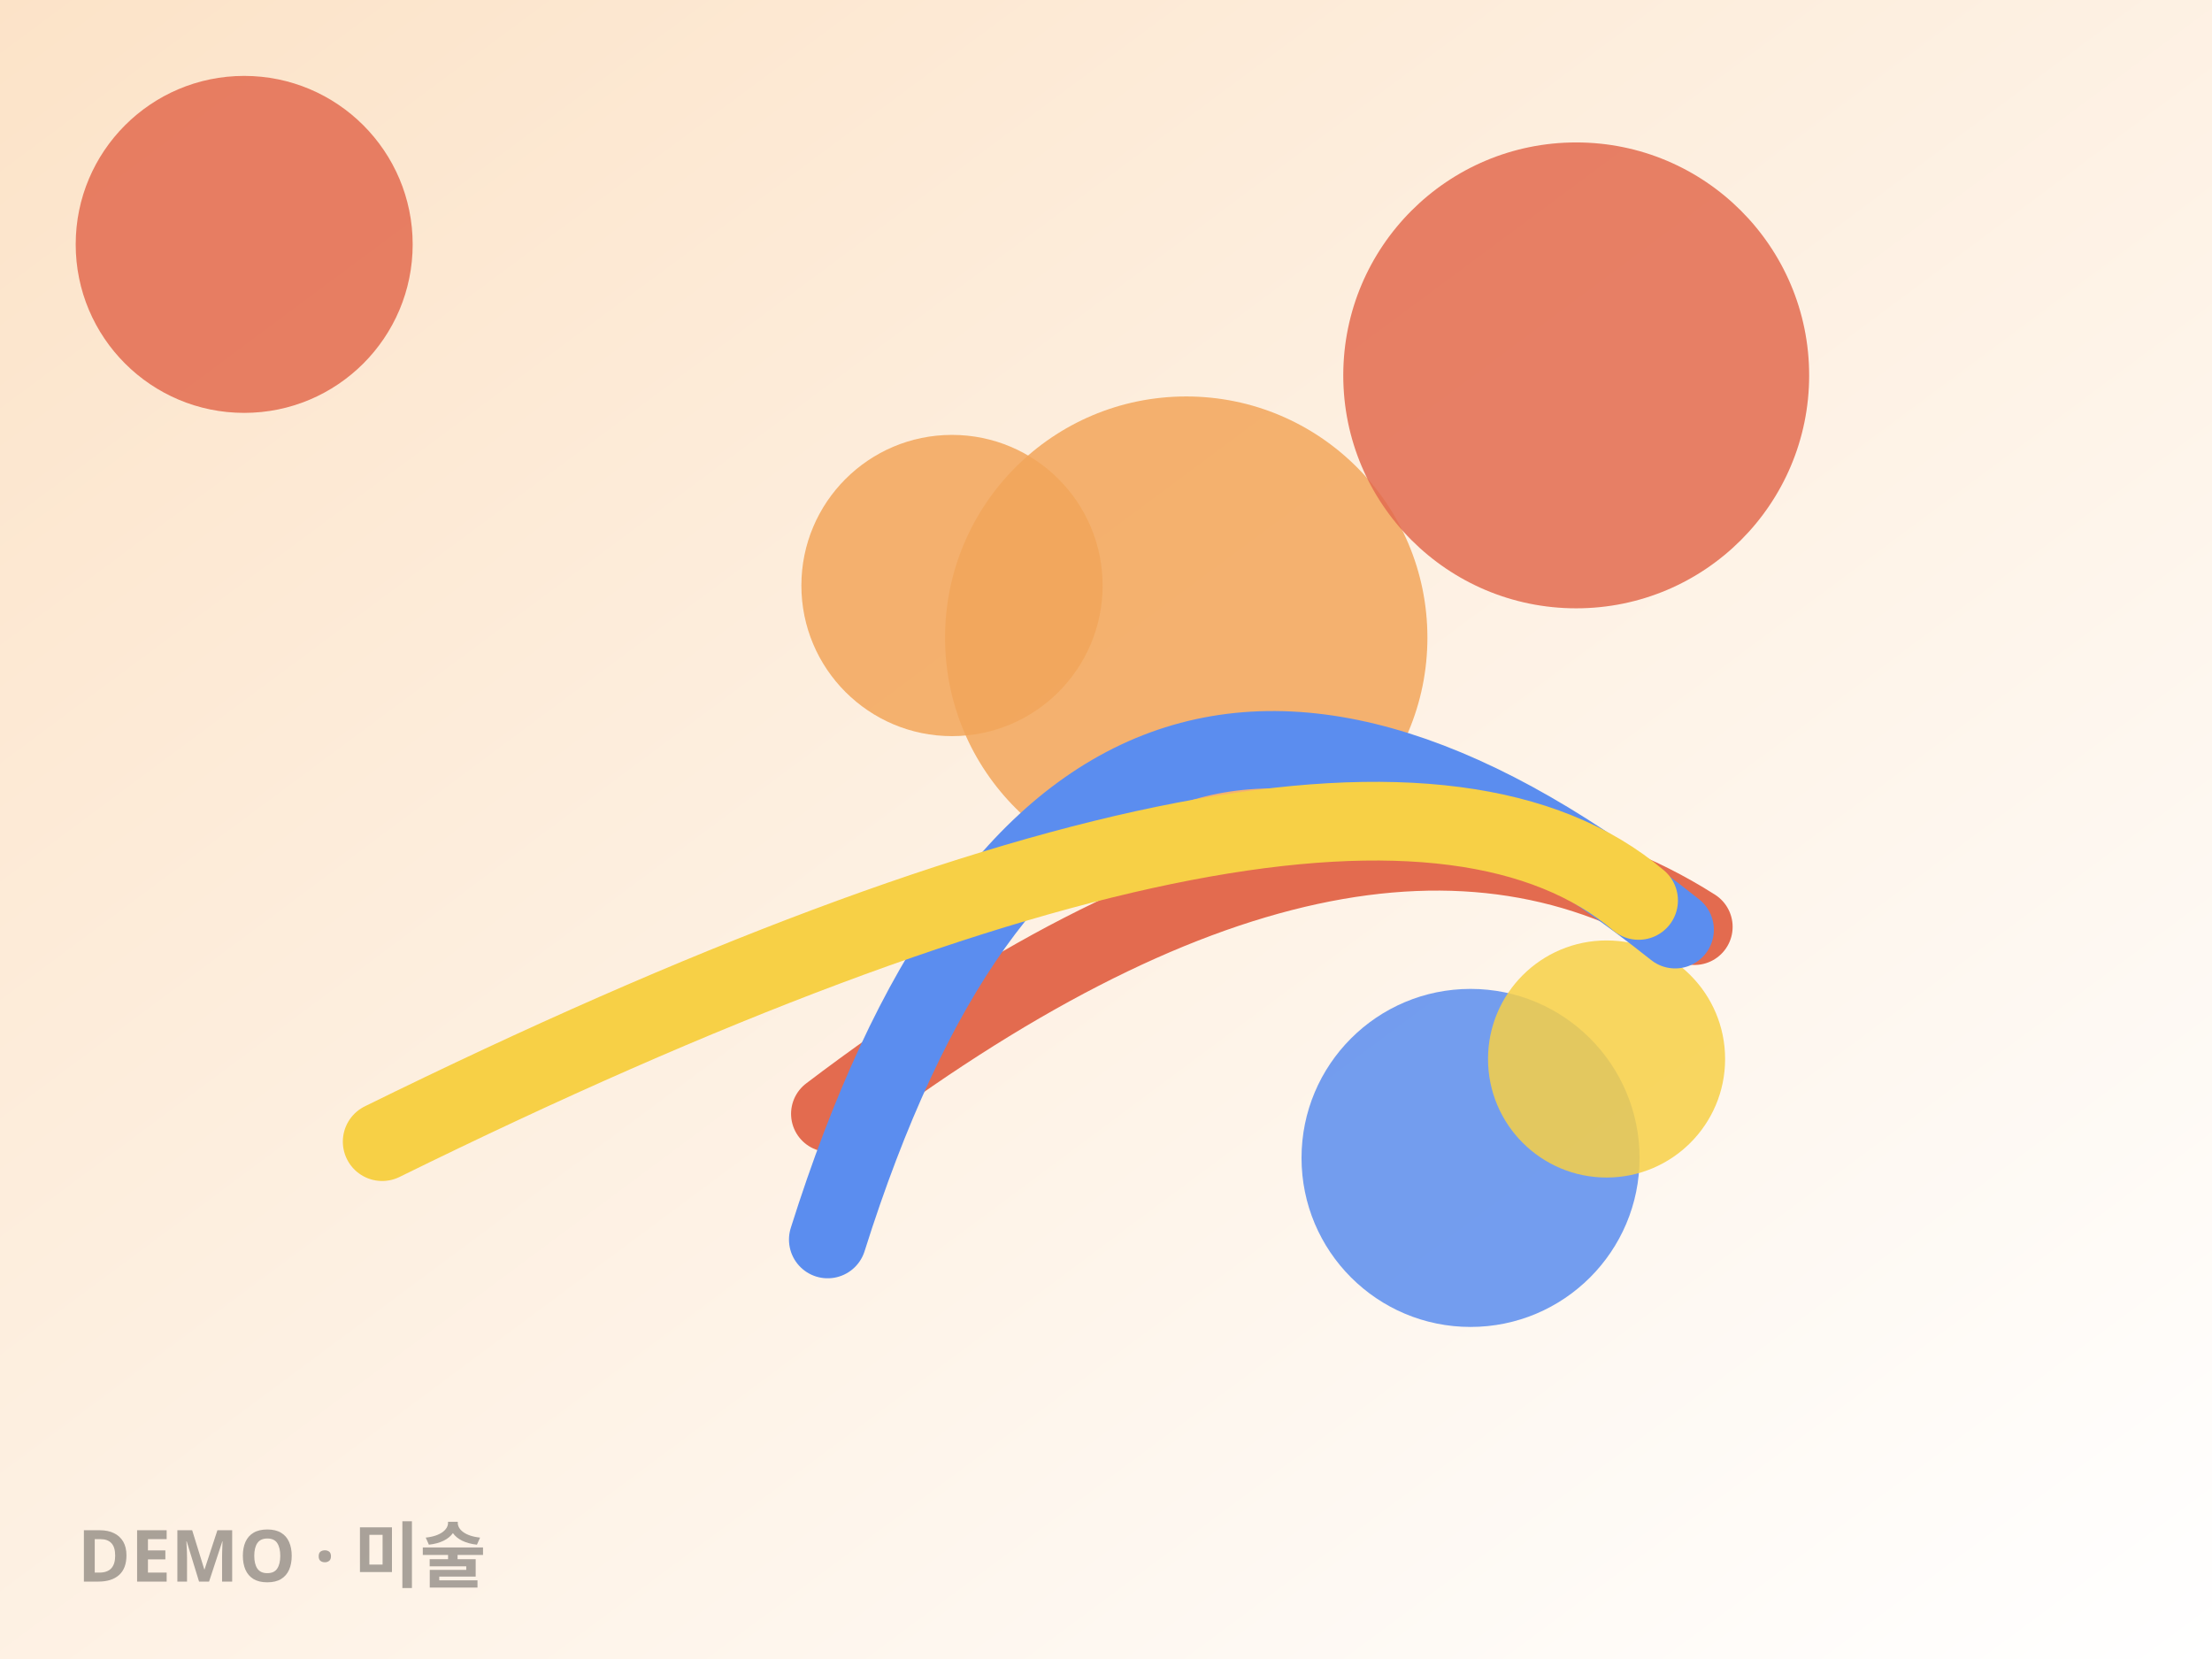
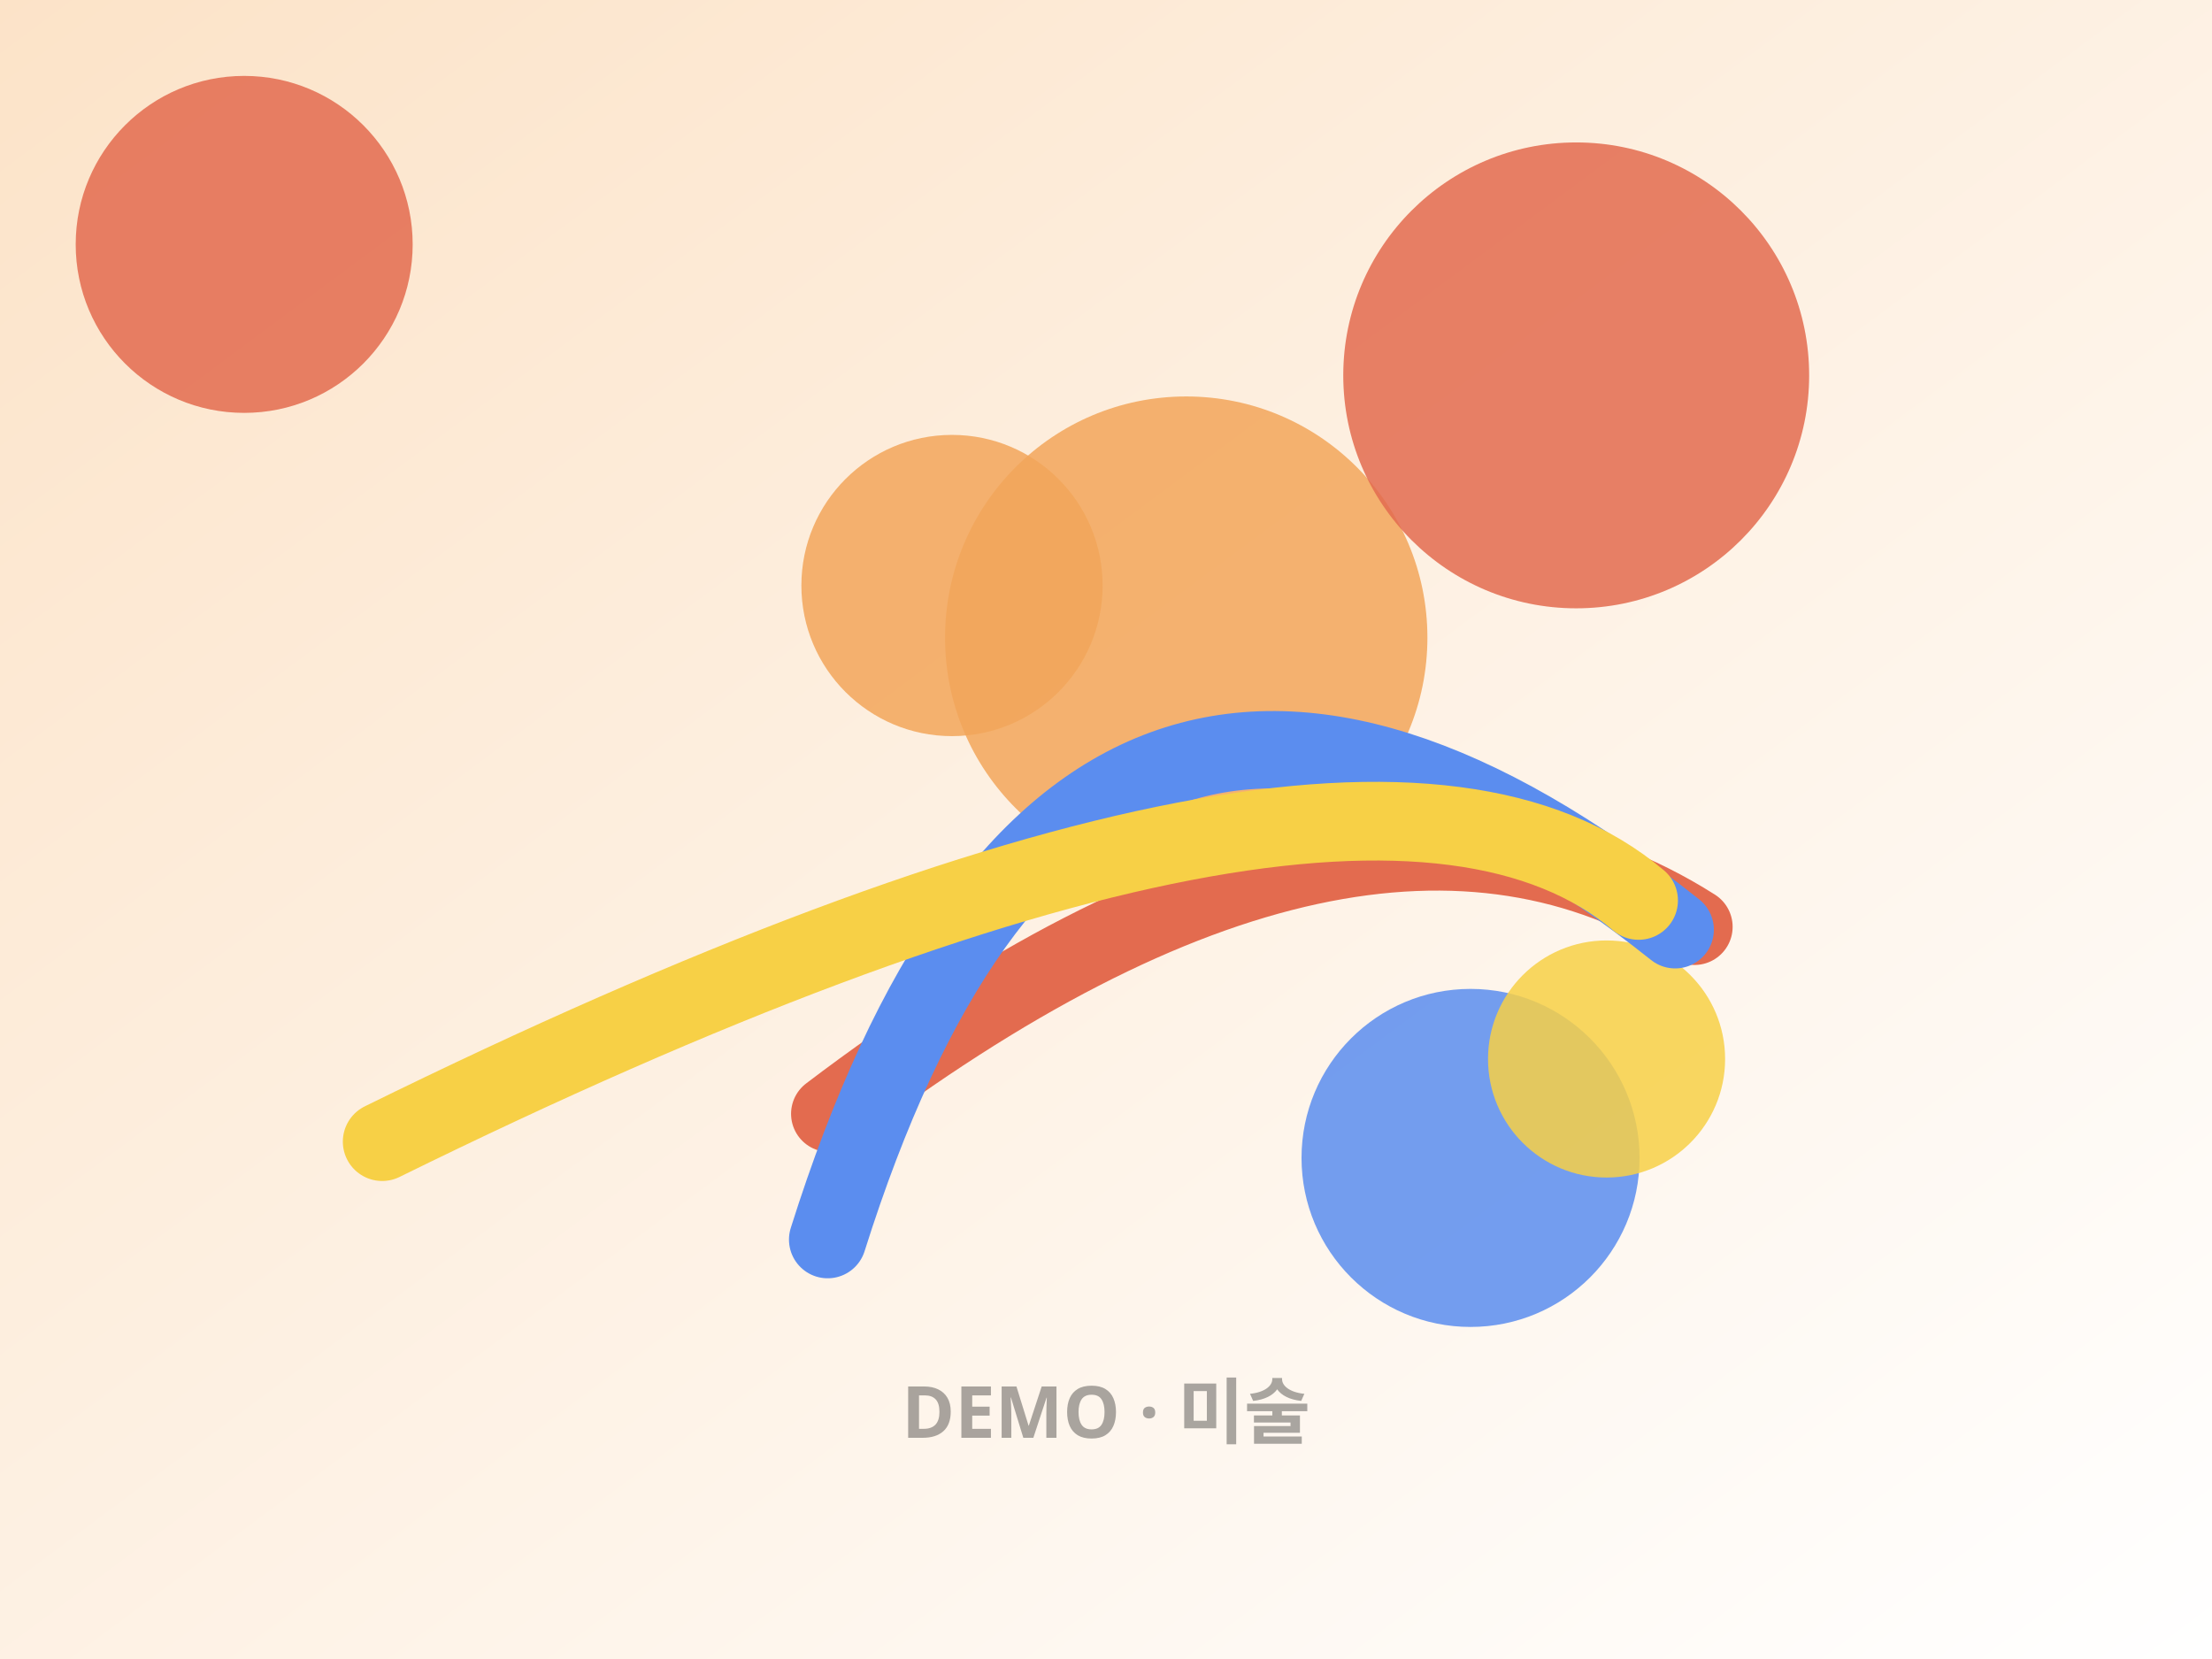
<svg xmlns="http://www.w3.org/2000/svg" width="800" height="600" viewBox="0 0 800 600">
  <defs>
    <linearGradient id="bg" x1="0" y1="0" x2="1" y2="1">
      <stop offset="0" stop-color="#FCE3C8" />
      <stop offset="1" stop-color="#ffffff" />
    </linearGradient>
  </defs>
  <rect width="800" height="600" fill="url(#bg)" />
  <g>
    <circle cx="429.012" cy="230.612" r="87.23" fill="#F2A65A" opacity="0.85" />
    <circle cx="570.058" cy="135.76" r="84.249" fill="#E36B4F" opacity="0.85" />
    <circle cx="531.844" cy="418.778" r="61.129" fill="#5B8DEF" opacity="0.85" />
    <circle cx="581.037" cy="383" r="42.871" fill="#F7D046" opacity="0.85" />
    <circle cx="344.305" cy="211.759" r="54.474" fill="#F2A65A" opacity="0.85" />
    <circle cx="88.313" cy="88.388" r="60.937" fill="#E36B4F" opacity="0.85" />
    <path d="M299.894 402.828 Q 490.874 257.881 612.835 335.2" stroke="#E36B4F" stroke-width="27.59" fill="none" stroke-linecap="round" />
    <path d="M299.336 448.317 Q 389.09 163.761 605.847 336.249" stroke="#5B8DEF" stroke-width="27.989" fill="none" stroke-linecap="round" />
    <path d="M138.219 412.891 Q 490.958 239.343 592.622 325.66" stroke="#F7D046" stroke-width="28.459" fill="none" stroke-linecap="round" />
  </g>
-   <text x="28" y="572" font-family="sans-serif" font-size="26" font-weight="700" fill="#00000055">DEMO · 미술</text>
+   <text x="400" y="520" text-anchor="middle" font-family="sans-serif" font-size="26" font-weight="700" fill="#00000055">DEMO · 미술</text>
</svg>
